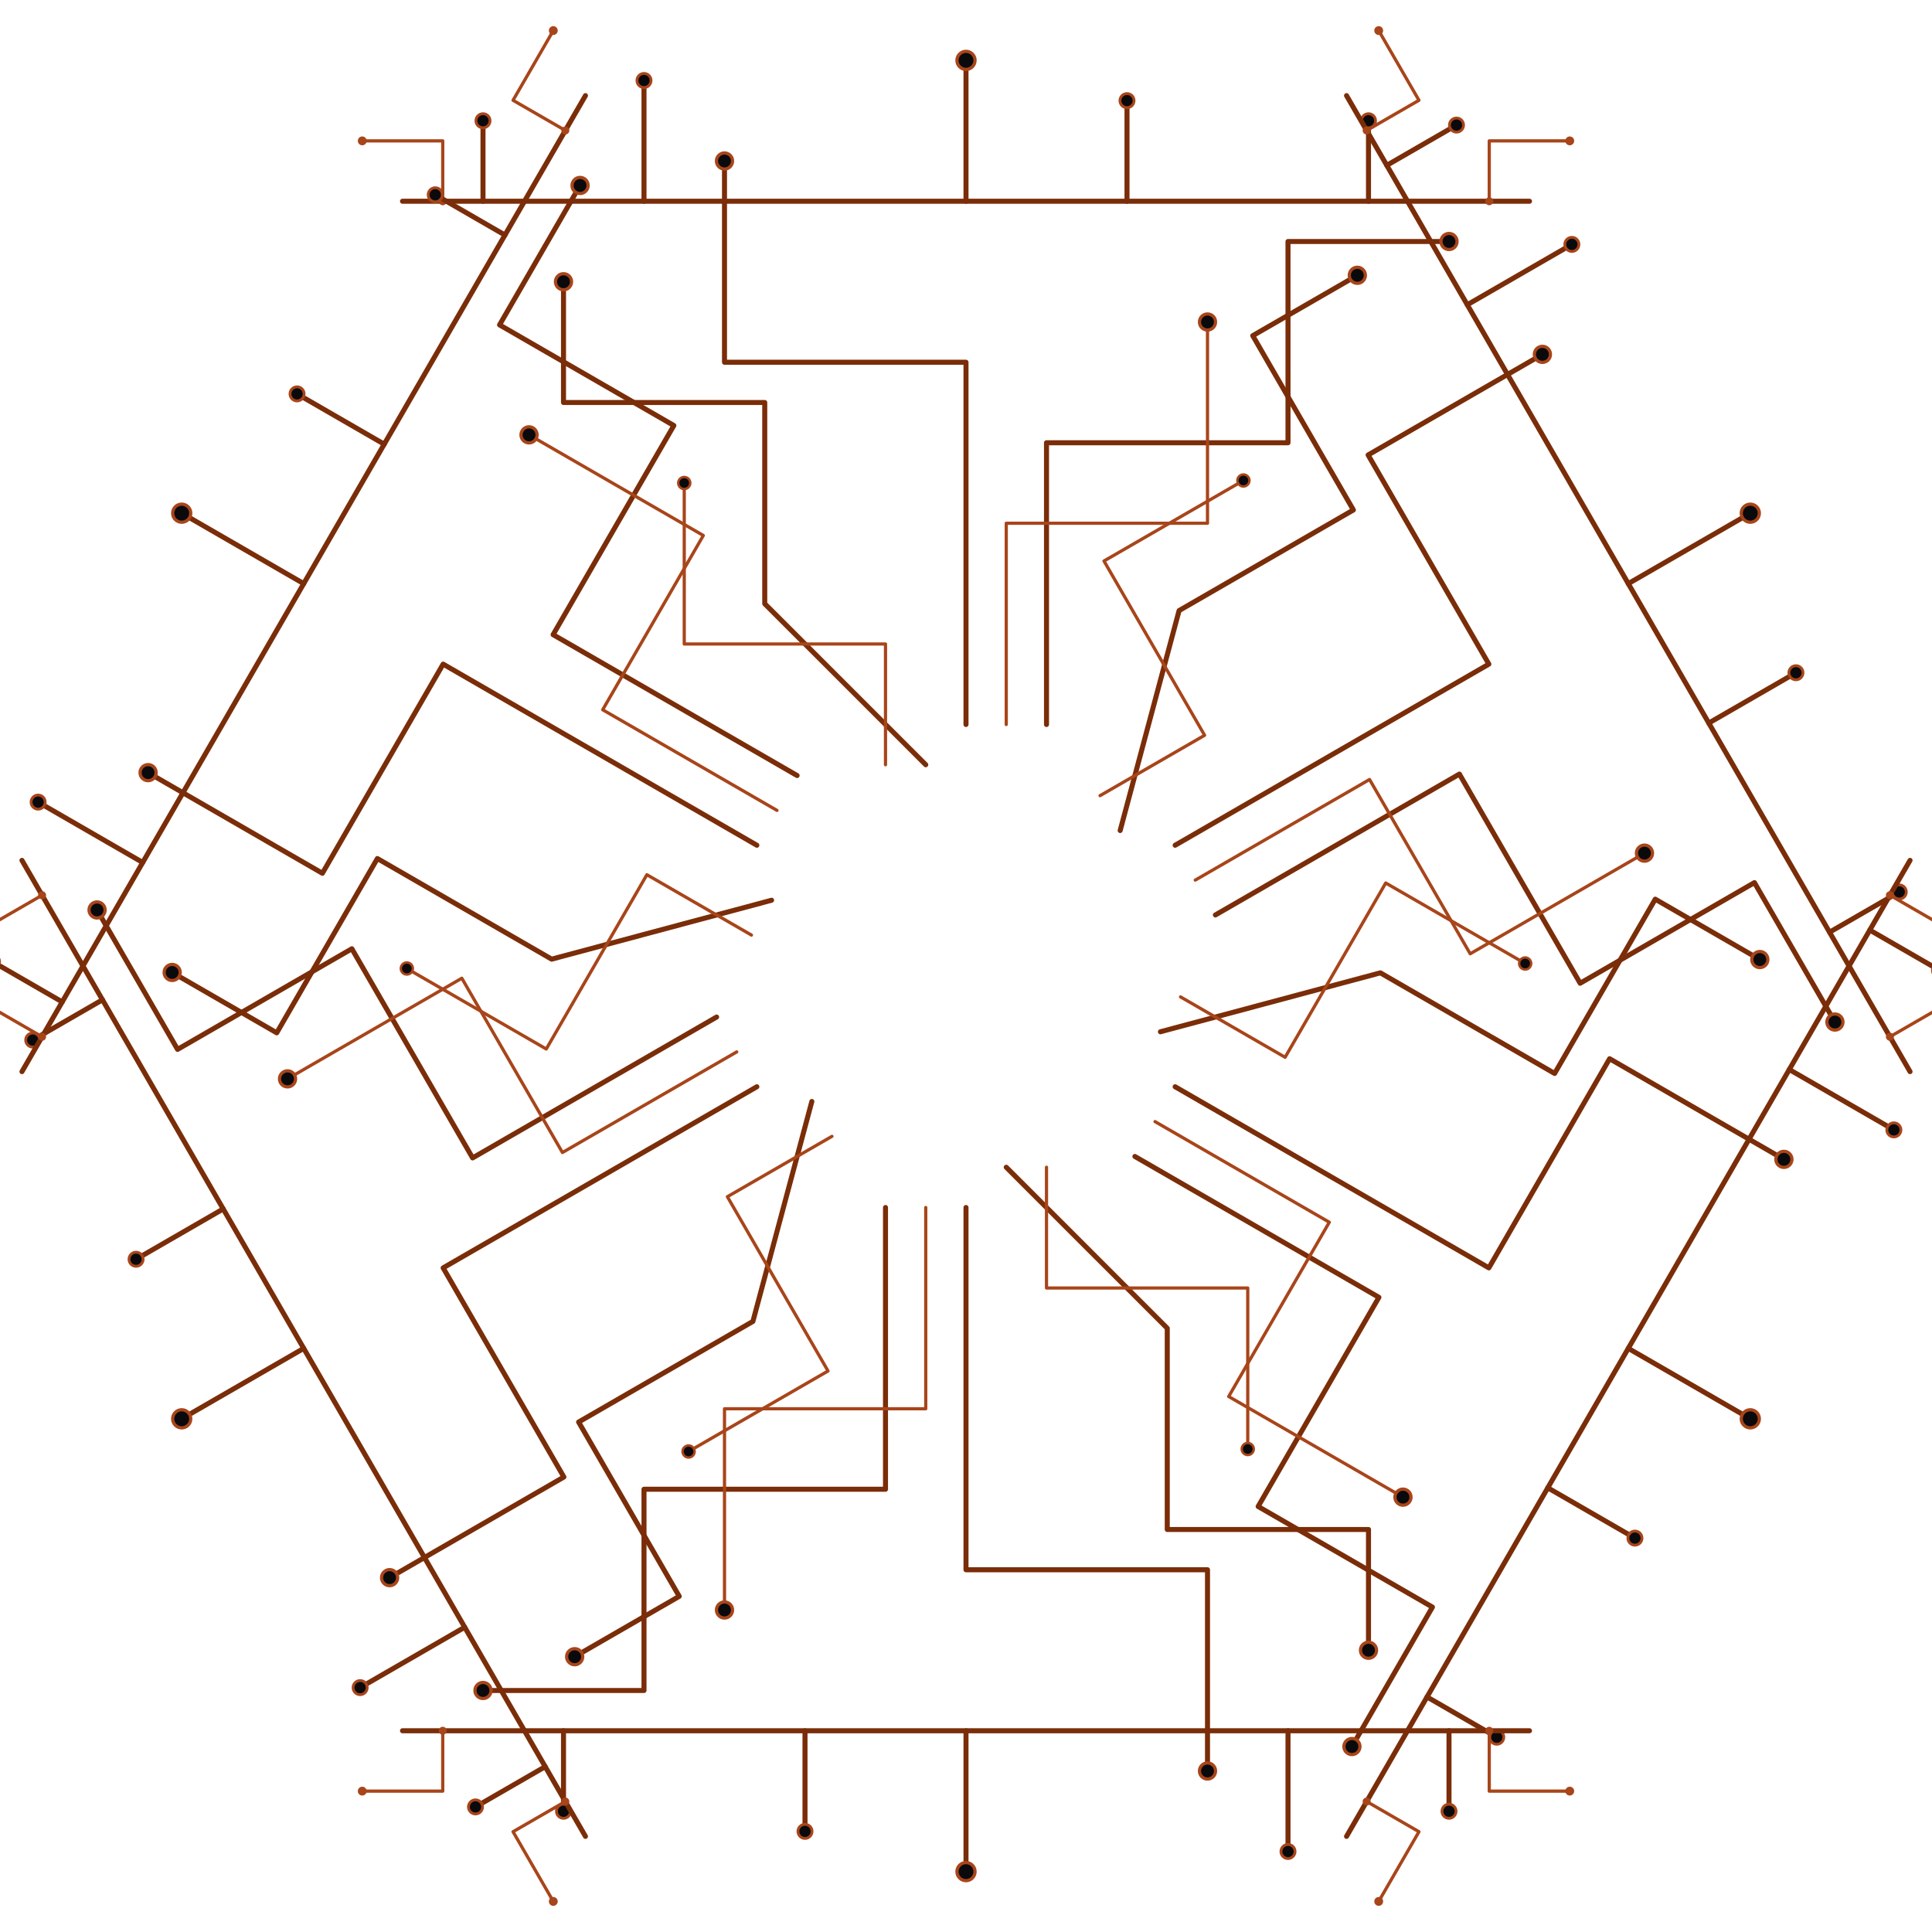
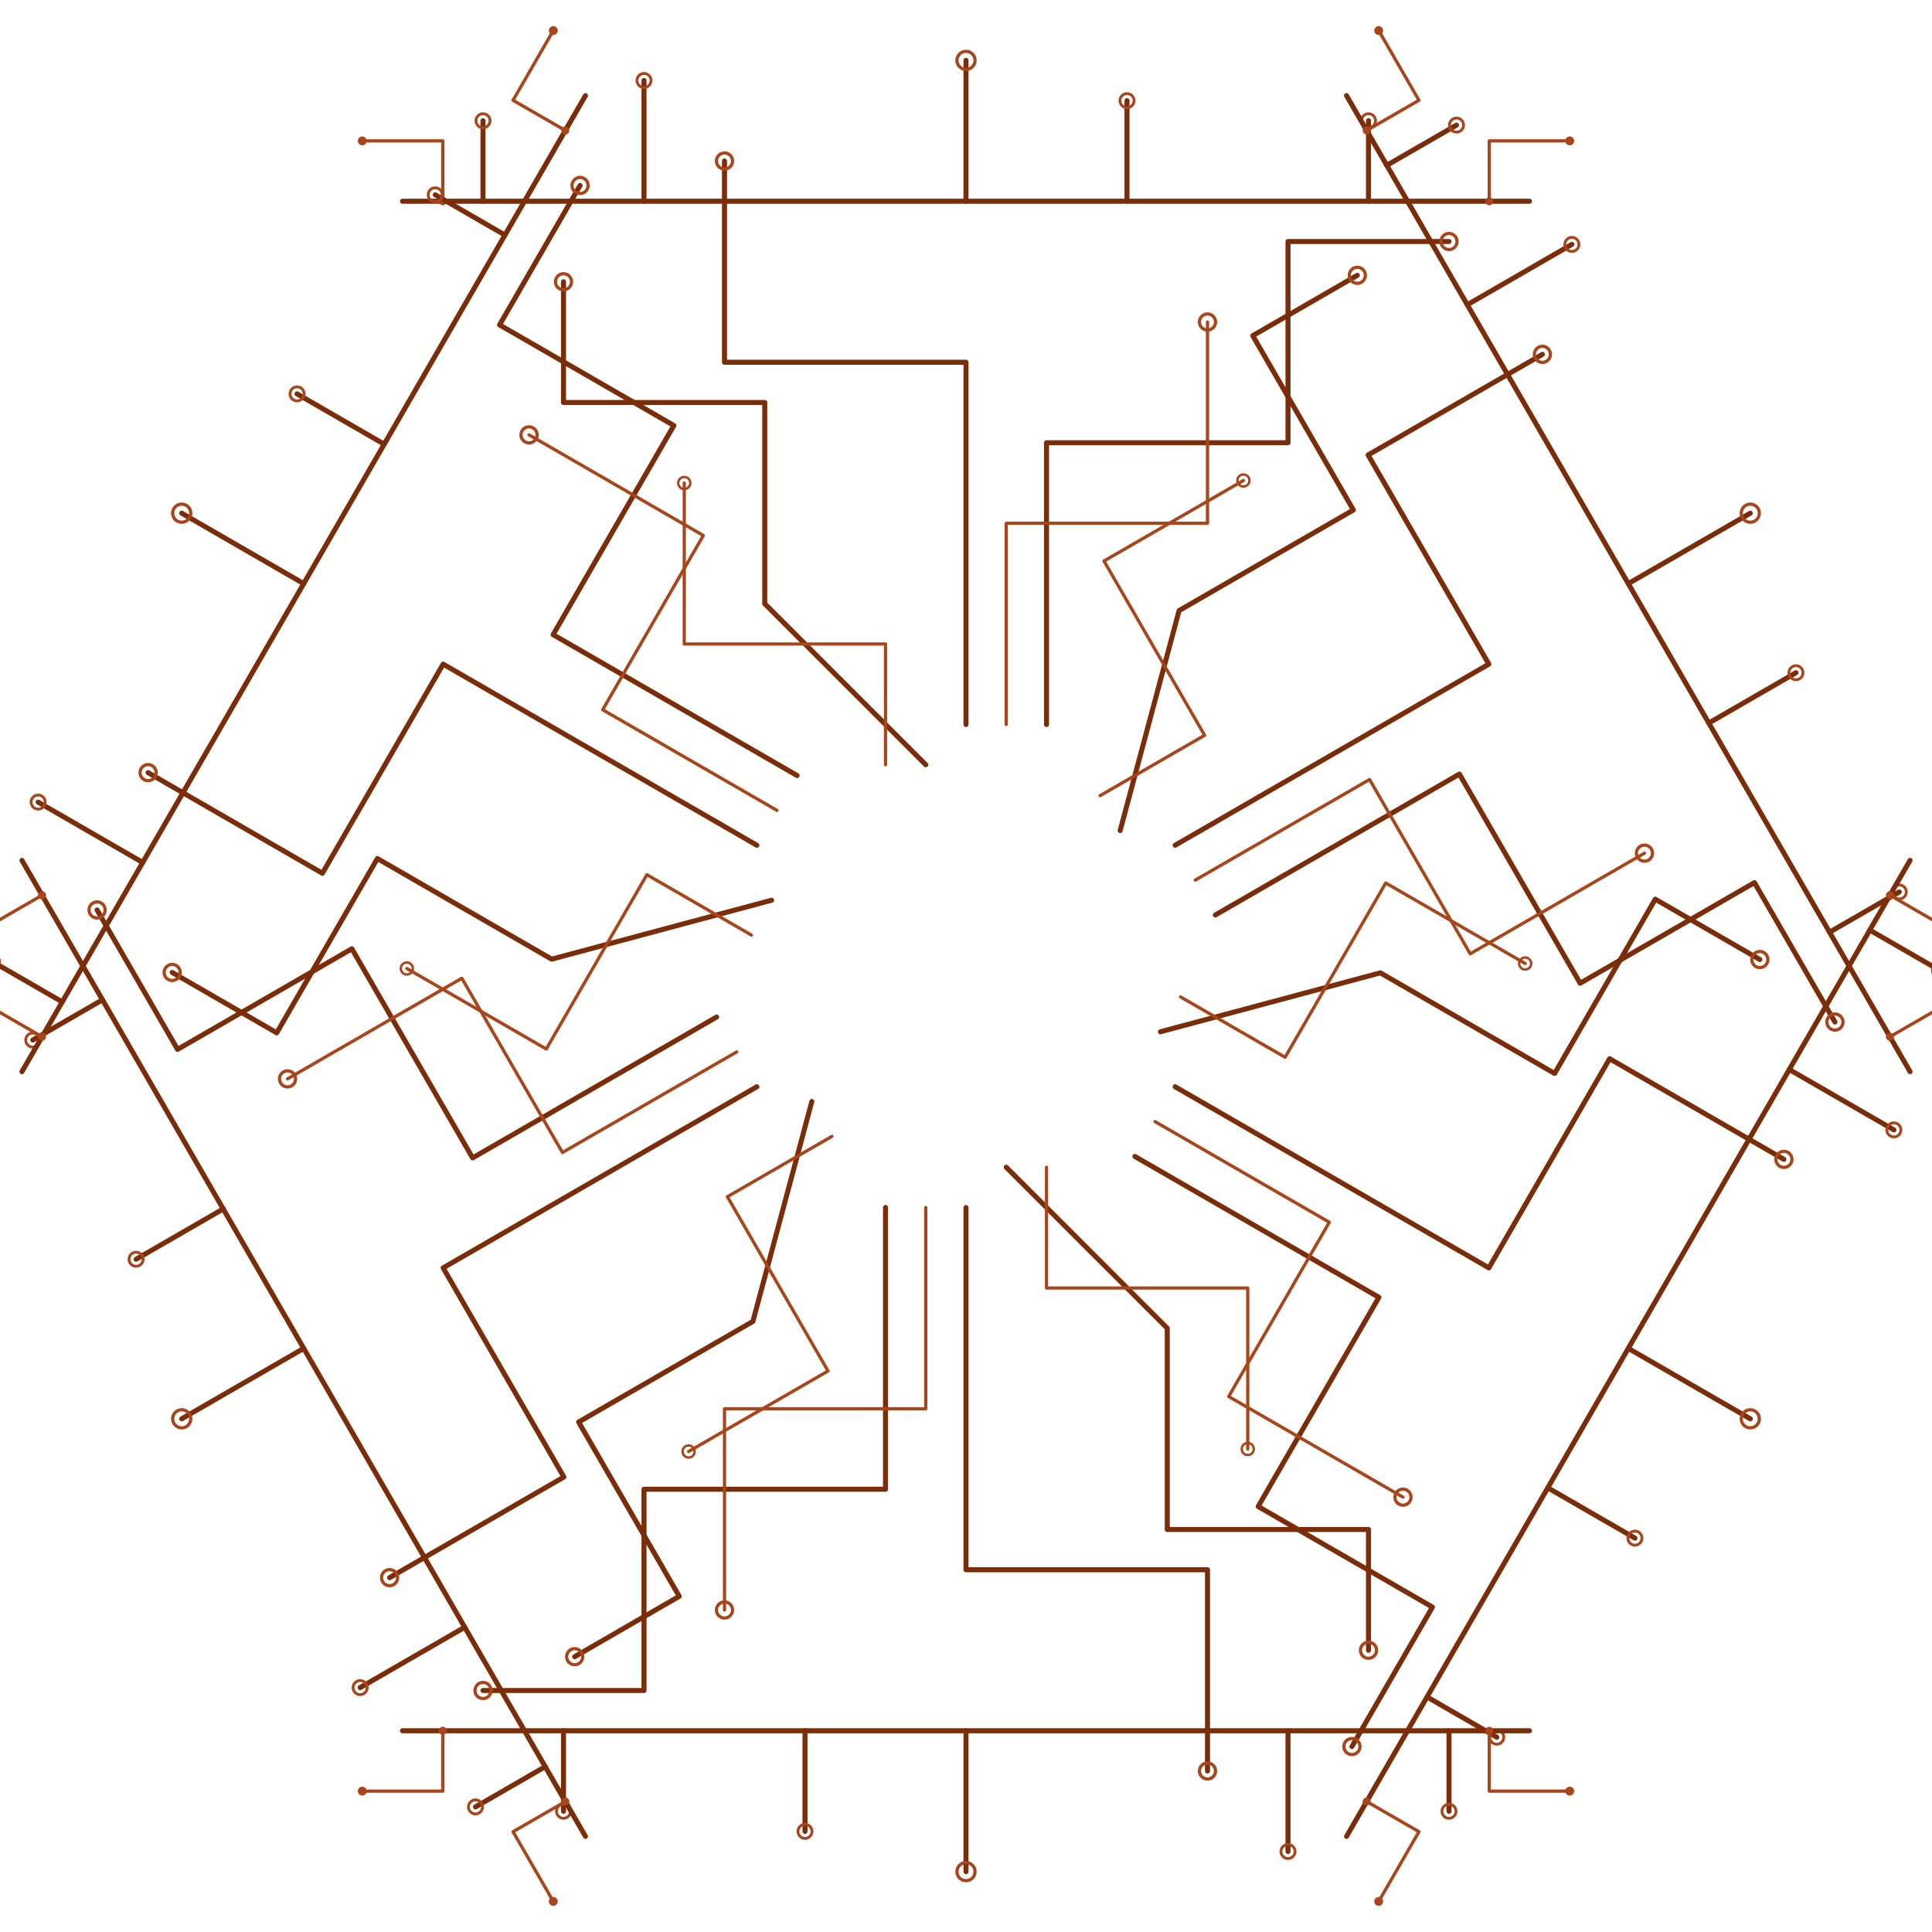
<svg xmlns="http://www.w3.org/2000/svg" width="960" height="960" viewBox="0 0 960 960" version="1.1">
  <defs>
    <g id="wedge" fill="none" stroke-linecap="round" stroke-linejoin="round">
      <g stroke="#7A2D08" stroke-width="2.5">
        <path d="M 480 360 L 480 180 L 360 180 L 360 80" />
        <path d="M 520 360 L 520 220 L 640 220 L 640 120 L 720 120" />
        <path d="M 200 100 L 760 100" />
        <path d="M 240 100 L 240 60" />
        <path d="M 320 100 L 320 40" />
        <path d="M 480 100 L 480 30" />
        <path d="M 560 100 L 560 50" />
        <path d="M 680 100 L 680 60" />
        <path d="M 460 380 L 380 300 L 380 200 L 280 200 L 280 140" />
      </g>
      <g stroke="#A8451A" stroke-width="1.6">
        <path d="M 500 360 L 500 260 L 600 260 L 600 160" />
        <path d="M 440 380 L 440 320 L 340 320 L 340 240" />
        <path d="M 220 100 L 220 70 L 180 70" />
        <path d="M 740 100 L 740 70 L 780 70" />
      </g>
      <g fill="#A8451A" stroke="#A8451A" stroke-width="1.2">
-         <circle cx="360" cy="80" r="4" fill="#0a0a0c" stroke-width="1.6" />
-         <circle cx="240" cy="60" r="3.5" fill="#0a0a0c" stroke-width="1.4" />
-         <circle cx="320" cy="40" r="3.5" fill="#0a0a0c" stroke-width="1.4" />
-         <circle cx="480" cy="30" r="4.5" fill="#0a0a0c" stroke-width="1.6" />
-         <circle cx="560" cy="50" r="3.5" fill="#0a0a0c" stroke-width="1.4" />
-         <circle cx="680" cy="60" r="3.5" fill="#0a0a0c" stroke-width="1.4" />
-         <circle cx="720" cy="120" r="4" fill="#0a0a0c" stroke-width="1.6" />
-         <circle cx="600" cy="160" r="4" fill="#0a0a0c" stroke-width="1.6" />
-         <circle cx="280" cy="140" r="4" fill="#0a0a0c" stroke-width="1.6" />
-         <circle cx="340" cy="240" r="3" fill="#0a0a0c" stroke-width="1.2" />
+         <circle cx="360" cy="80" r="4" fill="none" stroke-width="1.6" />
+         <circle cx="240" cy="60" r="3.5" fill="none" stroke-width="1.4" />
+         <circle cx="320" cy="40" r="3.5" fill="none" stroke-width="1.4" />
+         <circle cx="480" cy="30" r="4.5" fill="none" stroke-width="1.6" />
+         <circle cx="560" cy="50" r="3.5" fill="none" stroke-width="1.4" />
+         <circle cx="680" cy="60" r="3.5" fill="none" stroke-width="1.4" />
+         <circle cx="720" cy="120" r="4" fill="none" stroke-width="1.6" />
+         <circle cx="600" cy="160" r="4" fill="none" stroke-width="1.6" />
+         <circle cx="280" cy="140" r="4" fill="none" stroke-width="1.6" />
+         <circle cx="340" cy="240" r="3" fill="none" stroke-width="1.2" />
        <circle cx="180" cy="70" r="1.6" />
        <circle cx="780" cy="70" r="1.6" />
        <circle cx="220" cy="100" r="1.4" />
        <circle cx="740" cy="100" r="1.4" />
      </g>
    </g>
  </defs>
  <g>
    <use href="#wedge" transform="rotate(0   480 480)" />
    <use href="#wedge" transform="rotate(60  480 480)" />
    <use href="#wedge" transform="rotate(120 480 480)" />
    <use href="#wedge" transform="rotate(180 480 480)" />
    <use href="#wedge" transform="rotate(240 480 480)" />
    <use href="#wedge" transform="rotate(300 480 480)" />
  </g>
</svg>
